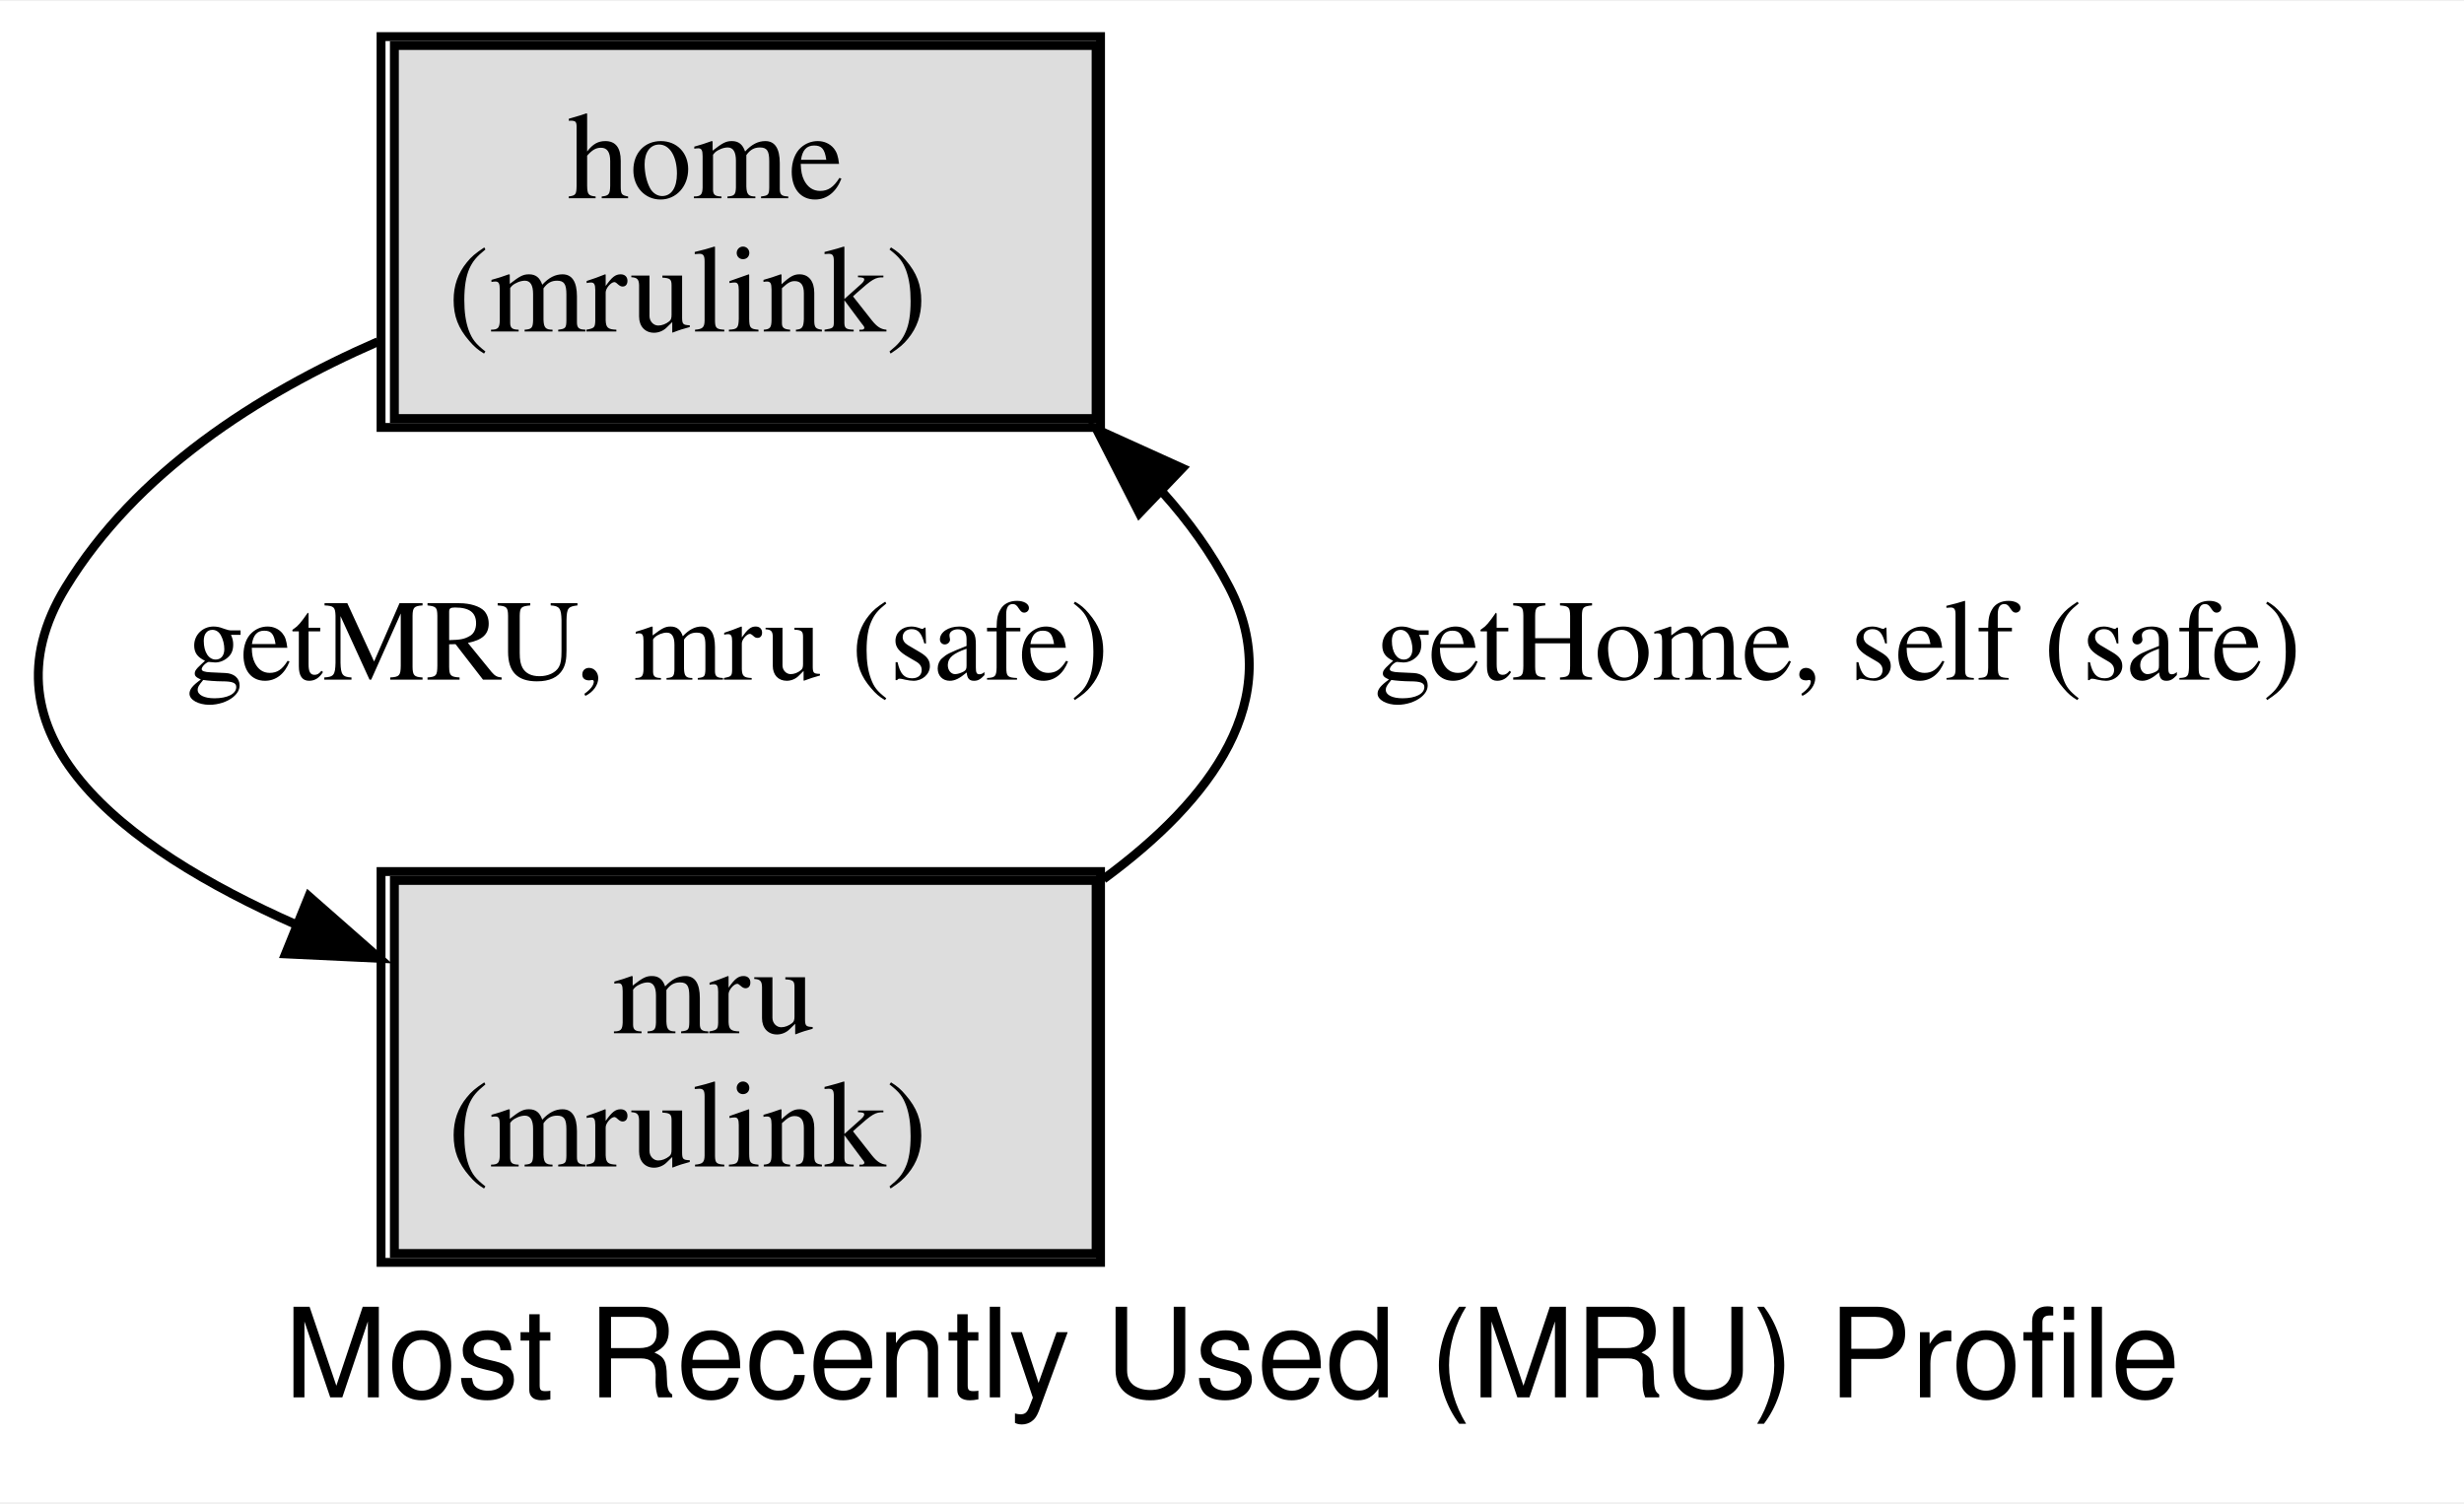
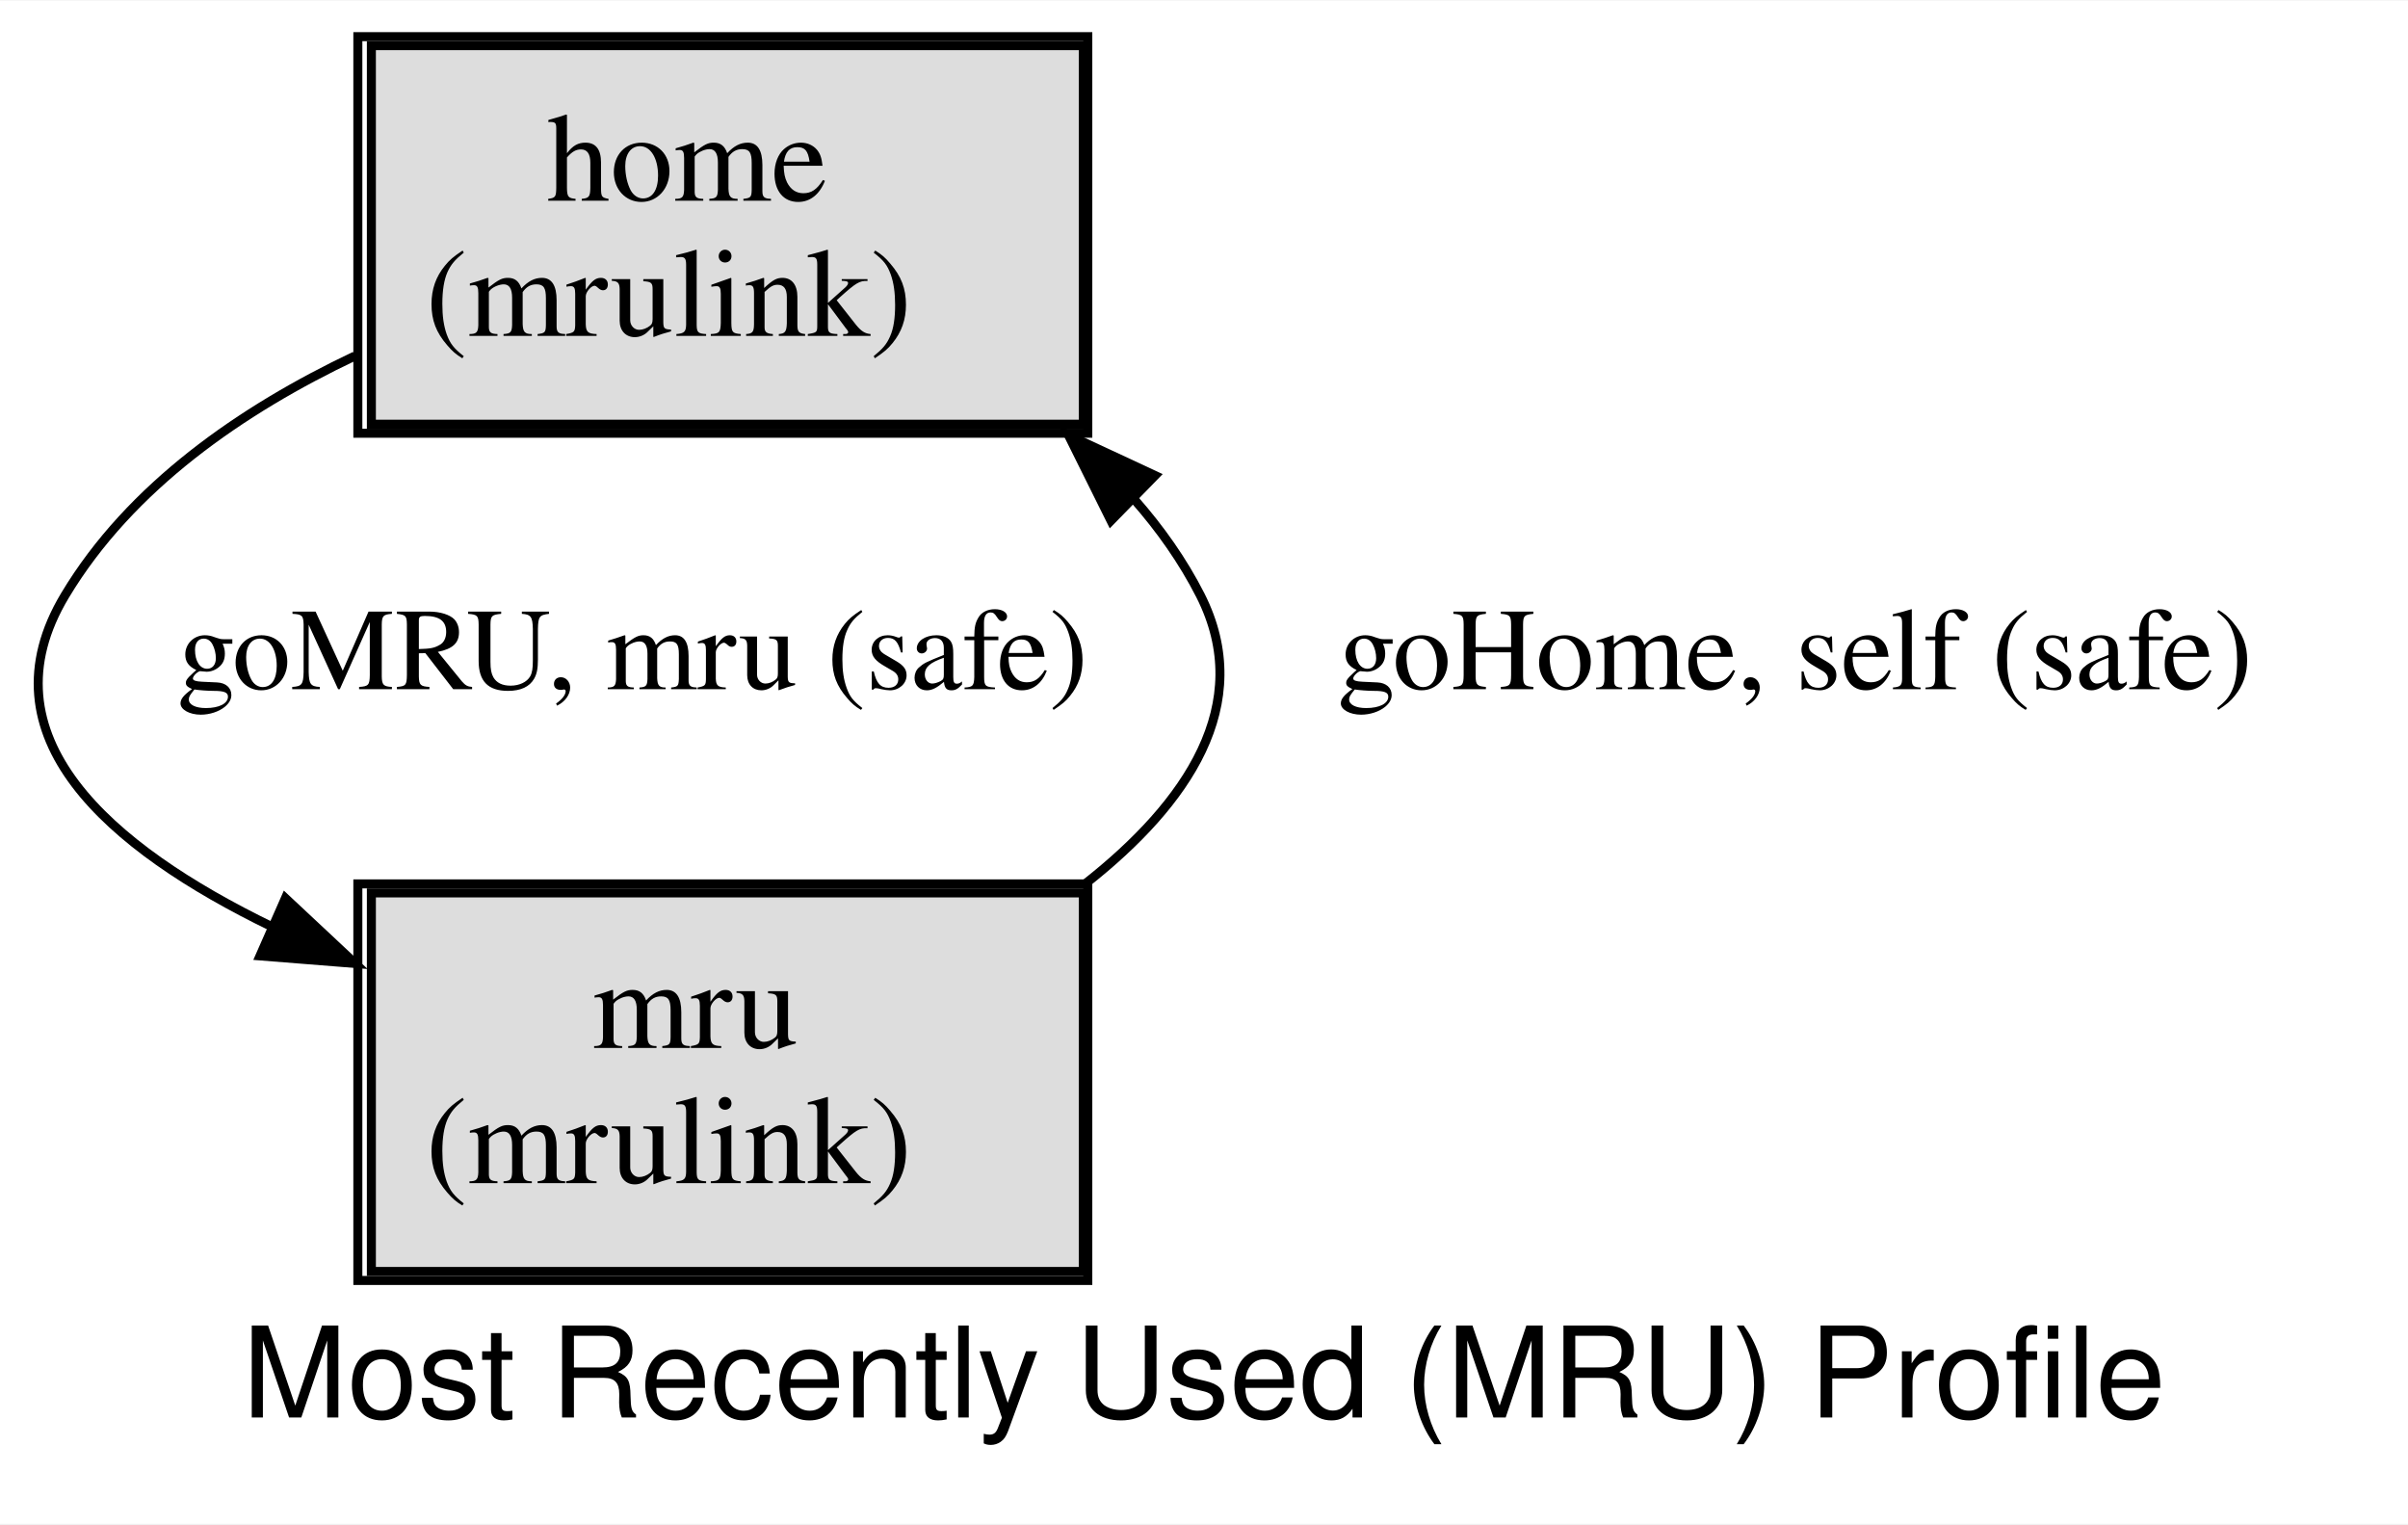
- <svg xmlns="http://www.w3.org/2000/svg" xmlns:xlink="http://www.w3.org/1999/xlink" width="277pt" height="169pt" viewBox="0.00 0.00 277.40 169.00">
+ <svg xmlns="http://www.w3.org/2000/svg" xmlns:xlink="http://www.w3.org/1999/xlink" width="267pt" height="169pt" viewBox="0.00 0.00 267.21 169.00">
  <g id="graph0" class="graph" transform="scale(1 1) rotate(0) translate(4 165)">
    <g id="a_graph0">
      <a xlink:href="index.html" xlink:title="Most Recently Used (MRU) Profile" target="_parent">
-         <polygon fill="white" stroke="transparent" points="-4,4 -4,-165 273.4,-165 273.4,4 -4,4" />
-         <text text-anchor="middle" x="134.7" y="-7.8" font-family="Helvetica,sans-Serif" font-size="14.00">Most Recently Used (MRU) Profile</text>
+         <polygon fill="white" stroke="transparent" points="-4,4 -4,-165 263.21,-165 263.21,4 -4,4" />
+         <text text-anchor="middle" x="129.6" y="-7.8" font-family="Helvetica,sans-Serif" font-size="14.00">Most Recently Used (MRU) Profile</text>
      </a>
    </g>
    <g id="node1" class="node">
      <g id="a_node1">
        <a xlink:href="docs/semantic.home.html" xlink:title="&lt;TABLE&gt;" target="_parent">
-           <polygon fill="none" stroke="black" points="119.9,-161 38.9,-161 38.9,-117 119.9,-117 119.9,-161" />
-           <polygon fill="#dddddd" stroke="transparent" points="40.4,-118 40.4,-160 119.4,-160 119.4,-118 40.4,-118" />
-           <polygon fill="none" stroke="black" points="40.4,-118 40.4,-160 119.4,-160 119.4,-118 40.4,-118" />
-           <text text-anchor="start" x="59.9" y="-142.8" font-family="Times,serif" font-size="14.00">home</text>
-           <text text-anchor="start" x="46.4" y="-127.8" font-family="Times,serif" font-size="14.00">(mrulink)</text>
+           <polygon fill="none" stroke="black" points="116.71,-161 35.71,-161 35.71,-117 116.71,-117 116.71,-161" />
+           <polygon fill="#dddddd" stroke="transparent" points="37.21,-118 37.21,-160 116.21,-160 116.21,-118 37.21,-118" />
+           <polygon fill="none" stroke="black" points="37.21,-118 37.21,-160 116.21,-160 116.21,-118 37.21,-118" />
+           <text text-anchor="start" x="56.71" y="-142.8" font-family="Times,serif" font-size="14.00">home</text>
+           <text text-anchor="start" x="43.21" y="-127.8" font-family="Times,serif" font-size="14.00">(mrulink)</text>
        </a>
      </g>
    </g>
    <g id="node2" class="node">
      <g id="a_node2">
        <a xlink:href="docs/semantic.mru.html" xlink:title="&lt;TABLE&gt;" target="_parent">
-           <polygon fill="none" stroke="black" points="119.9,-67 38.9,-67 38.9,-23 119.9,-23 119.9,-67" />
-           <polygon fill="#dddddd" stroke="transparent" points="40.4,-24 40.4,-66 119.4,-66 119.4,-24 40.4,-24" />
-           <polygon fill="none" stroke="black" points="40.4,-24 40.4,-66 119.4,-66 119.4,-24 40.4,-24" />
-           <text text-anchor="start" x="64.9" y="-48.8" font-family="Times,serif" font-size="14.00">mru</text>
-           <text text-anchor="start" x="46.4" y="-33.8" font-family="Times,serif" font-size="14.00">(mrulink)</text>
+           <polygon fill="none" stroke="black" points="116.71,-67 35.71,-67 35.71,-23 116.71,-23 116.71,-67" />
+           <polygon fill="#dddddd" stroke="transparent" points="37.21,-24 37.21,-66 116.21,-66 116.21,-24 37.21,-24" />
+           <polygon fill="none" stroke="black" points="37.21,-24 37.21,-66 116.21,-66 116.21,-24 37.21,-24" />
+           <text text-anchor="start" x="61.71" y="-48.8" font-family="Times,serif" font-size="14.00">mru</text>
+           <text text-anchor="start" x="43.21" y="-33.8" font-family="Times,serif" font-size="14.00">(mrulink)</text>
        </a>
      </g>
    </g>
    <g id="edge1" class="edge">
      <g id="a_edge1">
-         <a xlink:href="docs/safe.getMRU.html" xlink:title="getMRU, mru (safe)" target="_parent">
-           <path fill="none" stroke="black" d="M38.54,-126.65C24.95,-120.72 11.28,-111.91 3.4,-99 -6.67,-82.51 9.44,-69.83 29.37,-61.01" />
-           <polygon fill="black" stroke="black" points="30.77,-64.22 38.72,-57.23 28.14,-57.73 30.77,-64.22" />
+         <a xlink:href="docs/safe.goMRU.html" xlink:title="goMRU, mru (safe)" target="_parent">
+           <path fill="none" stroke="black" d="M35.38,-125.57C22.84,-119.62 10.45,-111.08 3.21,-99 -6.14,-83.42 7.98,-71.07 26.21,-62.23" />
+           <polygon fill="black" stroke="black" points="27.67,-65.41 35.41,-58.17 24.85,-59.01 27.67,-65.41" />
        </a>
      </g>
      <g id="a_edge1-label">
-         <a xlink:href="docs/safe.getMRU.html" xlink:title="getMRU, mru (safe)" target="_parent">
-           <text text-anchor="middle" x="68.9" y="-88.6" font-family="Times,serif" font-size="13.00">getMRU, mru (safe)</text>
+         <a xlink:href="docs/safe.goMRU.html" xlink:title="goMRU, mru (safe)" target="_parent">
+           <text text-anchor="middle" x="66.21" y="-88.6" font-family="Times,serif" font-size="13.00">goMRU, mru (safe)</text>
        </a>
      </g>
    </g>
    <g id="edge2" class="edge">
      <g id="a_edge2">
-         <a xlink:href="docs/safe.getHome.html" xlink:title="getHome, self (safe)" target="_parent">
-           <path fill="none" stroke="black" d="M120.23,-66.15C132.37,-75.07 140.91,-86.4 134.4,-99 132.4,-102.86 129.83,-106.42 126.89,-109.69" />
-           <polygon fill="black" stroke="black" points="124.27,-107.35 119.46,-116.78 129.11,-112.41 124.27,-107.35" />
+         <a xlink:href="docs/safe.goHome.html" xlink:title="goHome, self (safe)" target="_parent">
+           <path fill="none" stroke="black" d="M116.53,-67.09C127.71,-75.91 135.31,-86.92 129.21,-99 127.26,-102.84 124.74,-106.4 121.86,-109.67" />
+           <polygon fill="black" stroke="black" points="119.28,-107.3 114.57,-116.78 124.17,-112.31 119.28,-107.3" />
        </a>
      </g>
      <g id="a_edge2-label">
-         <a xlink:href="docs/safe.getHome.html" xlink:title="getHome, self (safe)" target="_parent">
-           <text text-anchor="middle" x="202.9" y="-88.6" font-family="Times,serif" font-size="13.00">getHome, self (safe)</text>
+         <a xlink:href="docs/safe.goHome.html" xlink:title="goHome, self (safe)" target="_parent">
+           <text text-anchor="middle" x="195.21" y="-88.6" font-family="Times,serif" font-size="13.00">goHome, self (safe)</text>
        </a>
      </g>
    </g>
  </g>
</svg>
